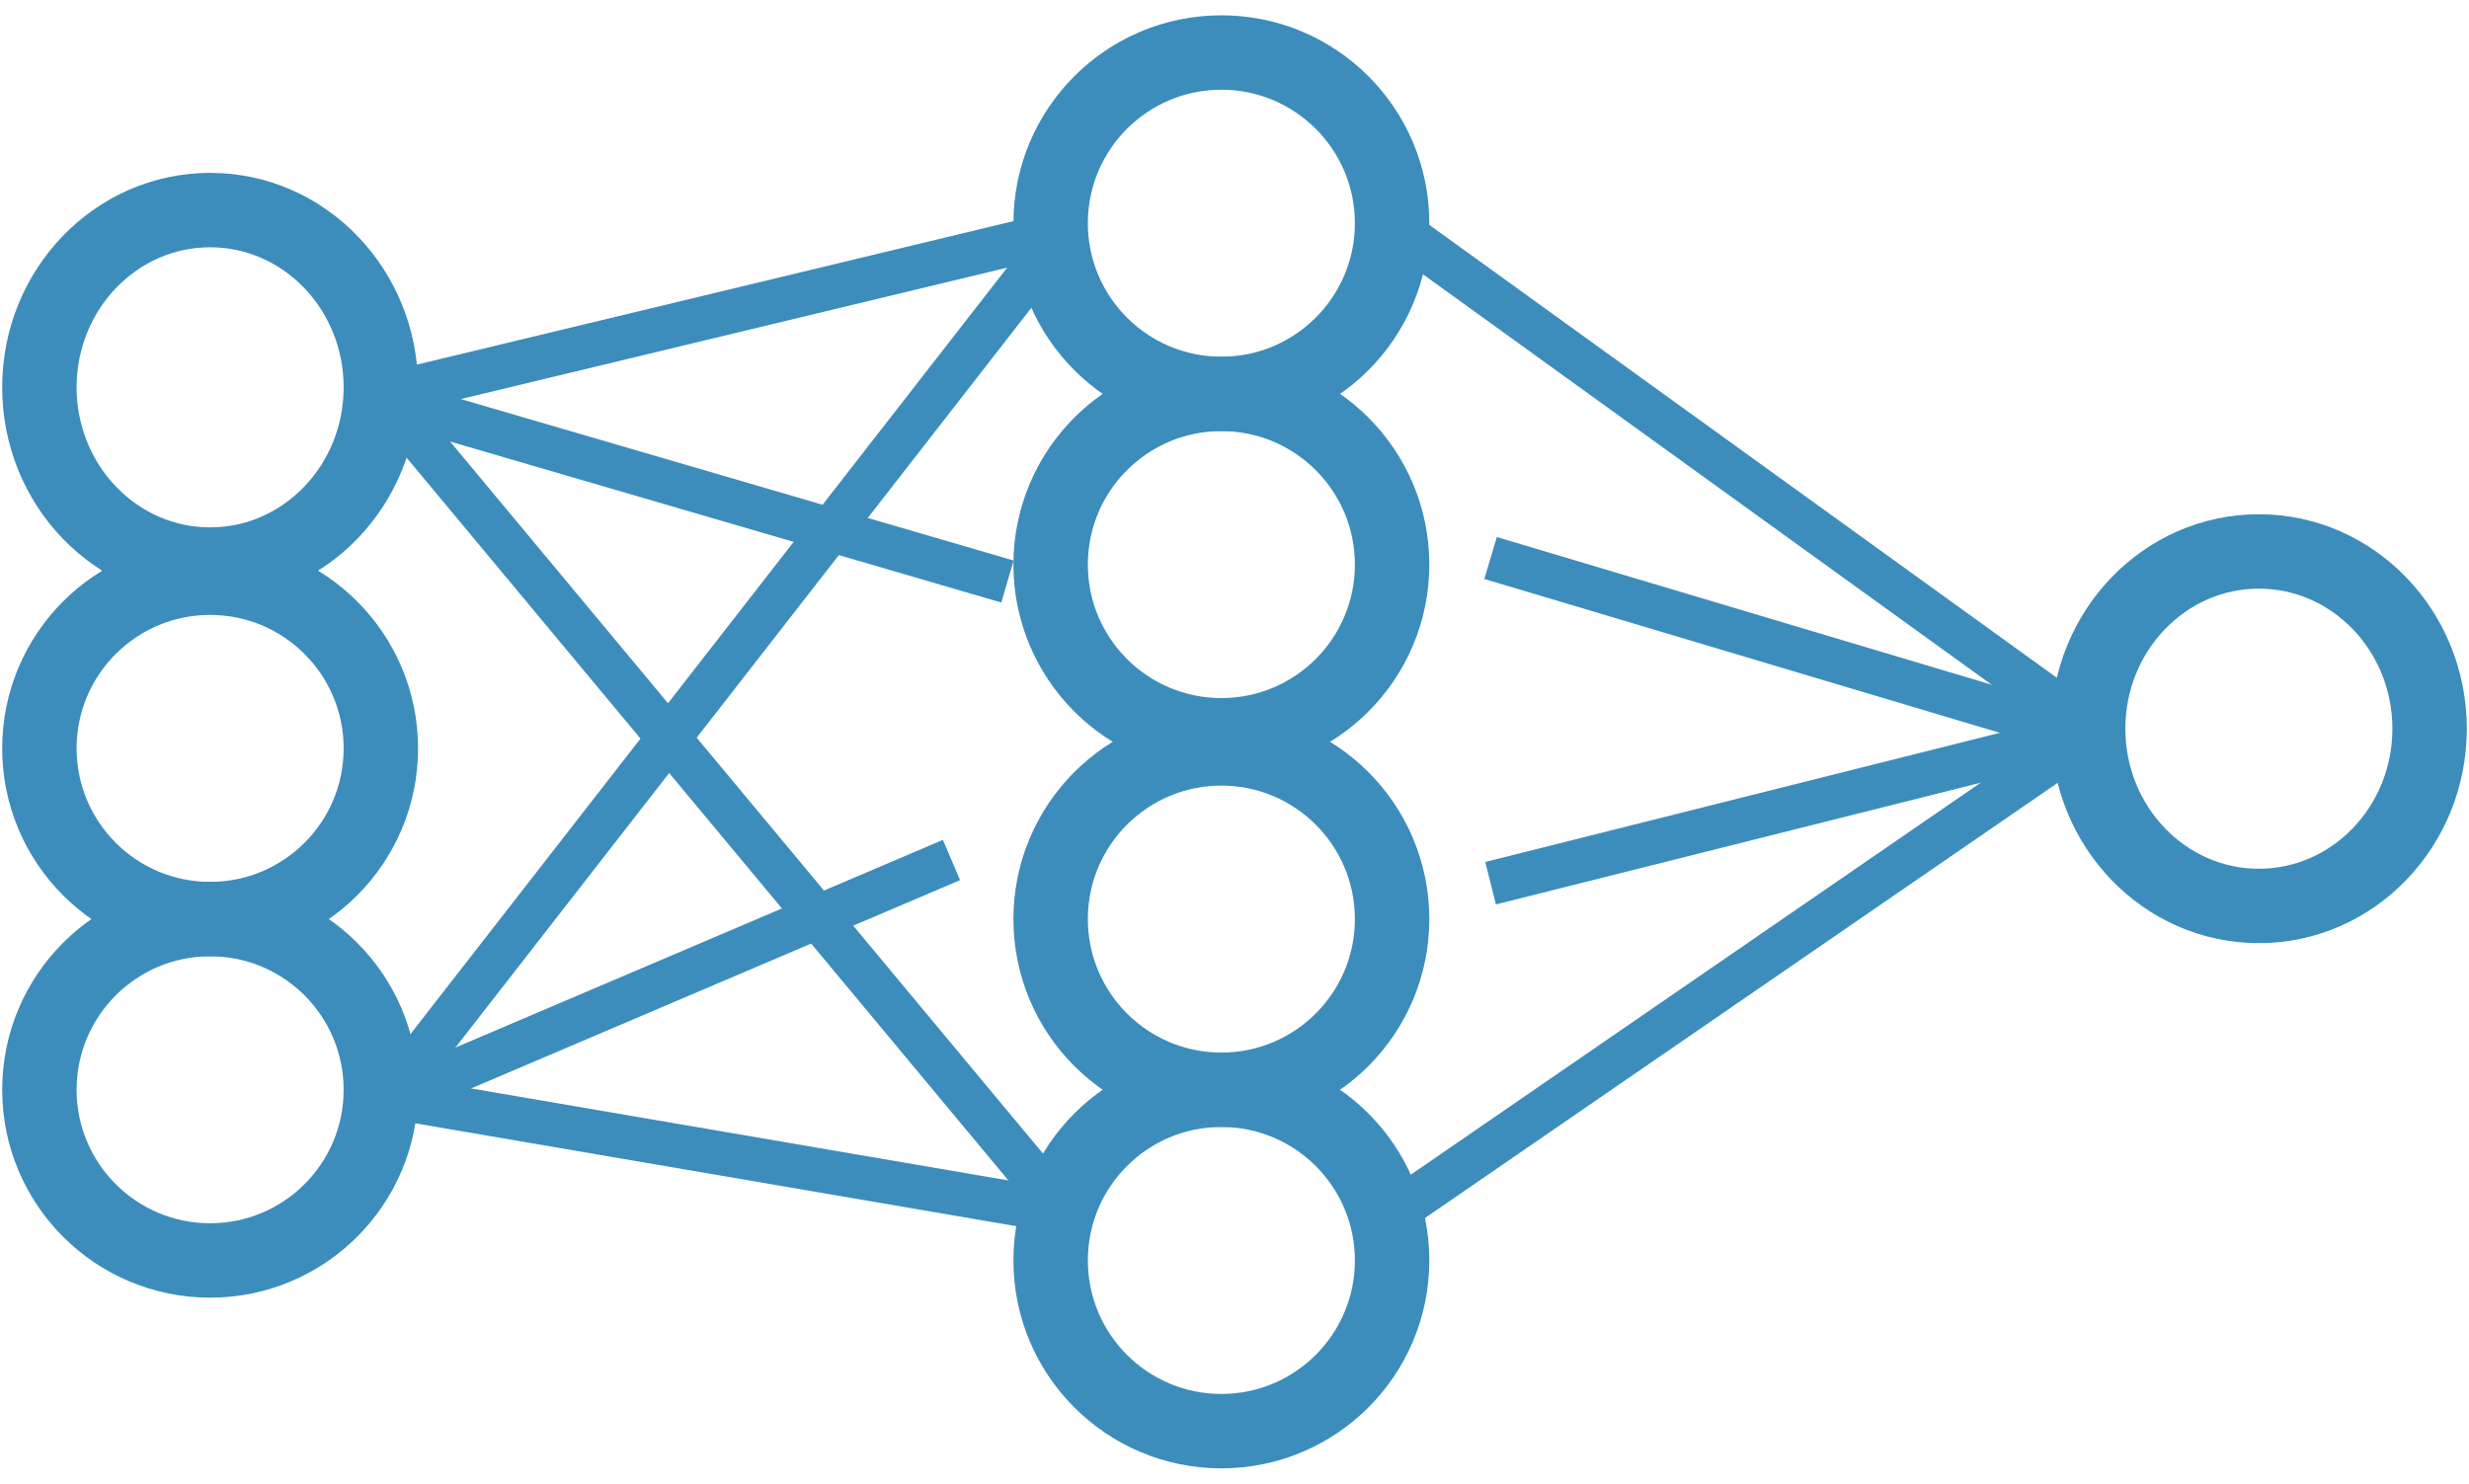
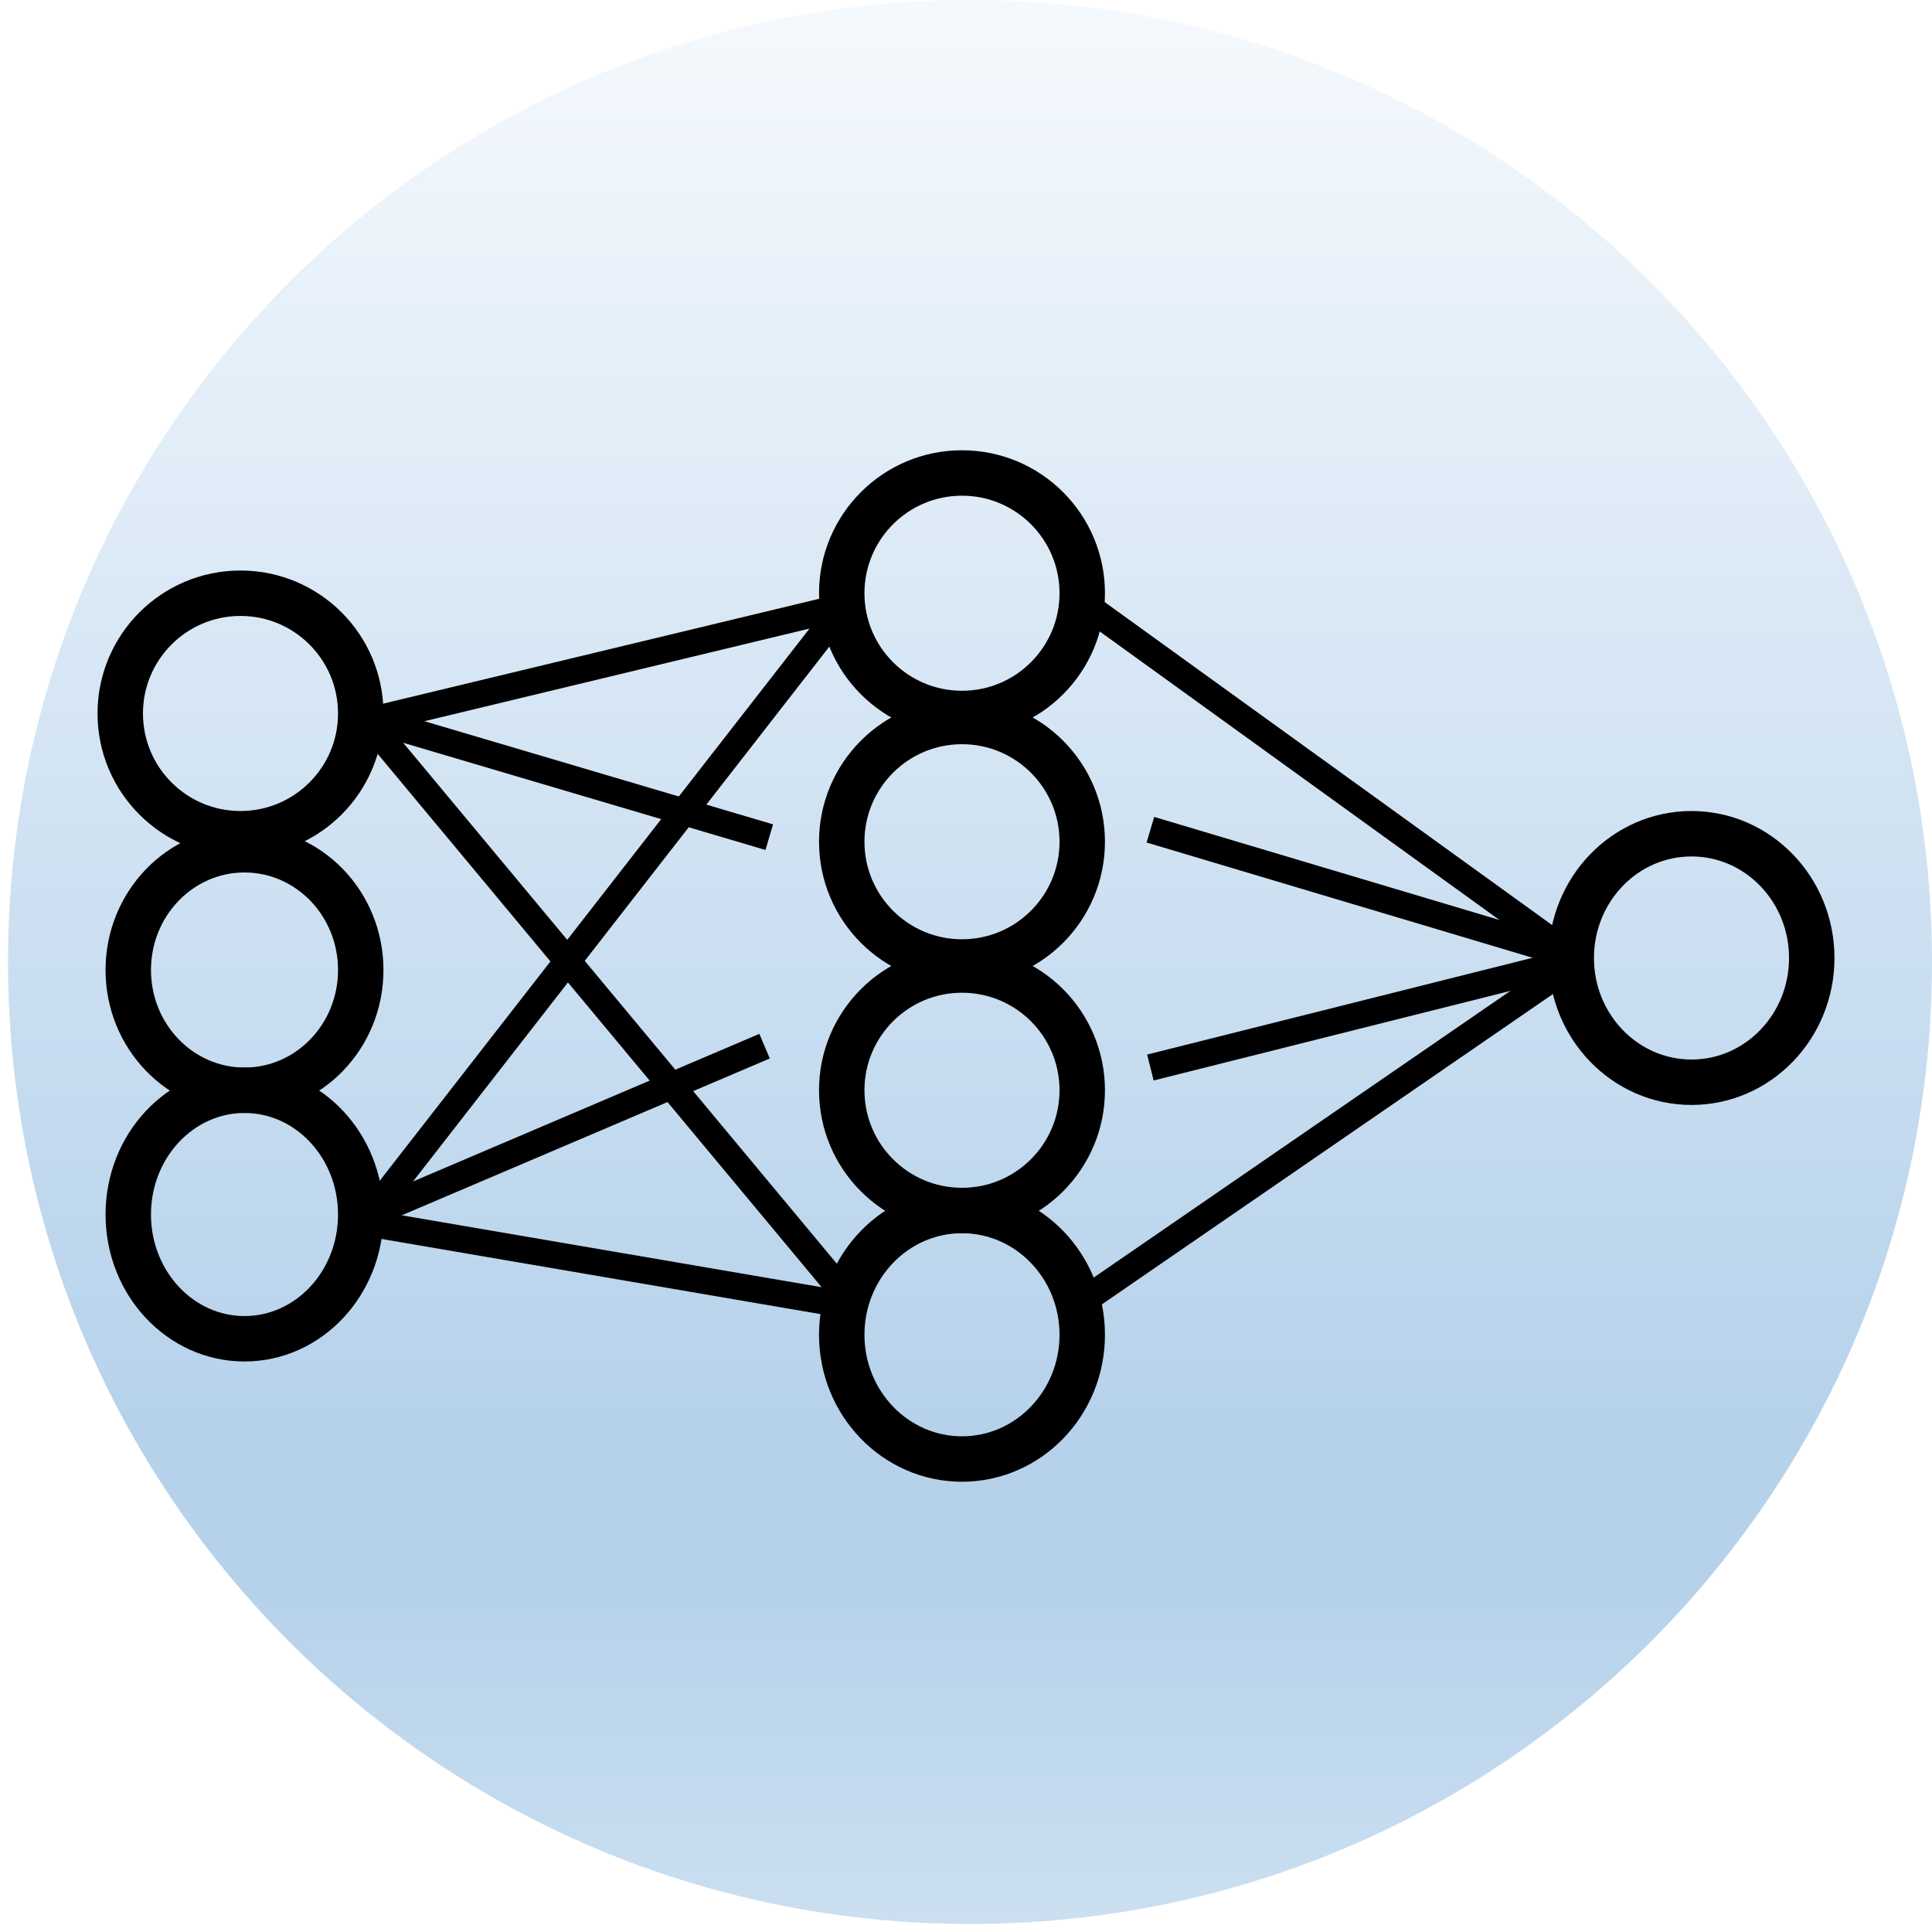
- <svg xmlns="http://www.w3.org/2000/svg" width="188" height="113" overflow="hidden">
+ <svg xmlns="http://www.w3.org/2000/svg" width="241" height="241" overflow="hidden">
  <defs>
    <clipPath id="clip0">
-       <rect x="614" y="581" width="188" height="113" />
+       <rect x="570" y="550" width="241" height="241" />
    </clipPath>
+     <linearGradient x1="691" y1="550" x2="691" y2="790" gradientUnits="userSpaceOnUse" spreadMethod="reflect" id="fill1">
+       <stop offset="0" stop-color="#F5F9FD" />
+       <stop offset="0.74" stop-color="#B6D2EB" />
+       <stop offset="0.83" stop-color="#B6D2EB" />
+       <stop offset="1" stop-color="#CBDFF0" />
+     </linearGradient>
  </defs>
-   <g clip-path="url(#clip0)" transform="translate(-614 -581)">
-     <path d="M0 0 52.052 12.523" stroke="#3C8DBC" stroke-width="3.333" stroke-miterlimit="8" fill="none" fill-rule="evenodd" transform="matrix(1 0 0 -1 643.5 611.023)" />
-     <path d="M643.5 664.5 695.047 673.327" stroke="#3C8DBC" stroke-width="3.333" stroke-miterlimit="8" fill="none" fill-rule="evenodd" />
-     <path d="M0 0 51.547 66.226" stroke="#3C8DBC" stroke-width="3.333" stroke-miterlimit="8" fill="none" fill-rule="evenodd" transform="matrix(1 0 0 -1 643.5 664.726)" />
-     <path d="M643.5 611.5 695.552 674.03" stroke="#3C8DBC" stroke-width="3.333" stroke-miterlimit="8" fill="none" fill-rule="evenodd" />
-     <path d="M643.5 611.5 690.713 625.292" stroke="#3C8DBC" stroke-width="3.333" stroke-miterlimit="8" fill="none" fill-rule="evenodd" />
-     <path d="M0 0 42.95 18.303" stroke="#3C8DBC" stroke-width="3.333" stroke-miterlimit="8" fill="none" fill-rule="evenodd" transform="matrix(1 0 0 -1 643.5 664.803)" />
-     <path d="M773.734 636.928 720.5 598.5" stroke="#3C8DBC" stroke-width="3.333" stroke-miterlimit="8" fill="none" fill-rule="evenodd" />
-     <path d="M0 0 53.234 36.625" stroke="#3C8DBC" stroke-width="3.333" stroke-miterlimit="8" fill="none" fill-rule="evenodd" transform="matrix(-1 0 0 1 773.734 636.5)" />
-     <path d="M727.5 623.5 773.894 637.351" stroke="#3C8DBC" stroke-width="3.333" stroke-miterlimit="8" fill="none" fill-rule="evenodd" />
-     <path d="M0 0 46.862 11.767" stroke="#3C8DBC" stroke-width="3.333" stroke-miterlimit="8" fill="none" fill-rule="evenodd" transform="matrix(1 0 0 -1 727.5 648.267)" />
-     <path d="M694 598C694 590.82 699.82 585 707 585 714.18 585 720 590.82 720 598 720 605.18 714.18 611 707 611 699.82 611 694 605.18 694 598Z" stroke="#3C8DBC" stroke-width="5.667" stroke-miterlimit="8" fill="none" fill-rule="evenodd" />
-     <path d="M694 624C694 616.82 699.82 611 707 611 714.18 611 720 616.82 720 624 720 631.18 714.18 637 707 637 699.82 637 694 631.18 694 624Z" stroke="#3C8DBC" stroke-width="5.667" stroke-miterlimit="8" fill="none" fill-rule="evenodd" />
-     <path d="M694 651C694 643.82 699.82 638 707 638 714.18 638 720 643.82 720 651 720 658.18 714.18 664 707 664 699.82 664 694 658.18 694 651Z" stroke="#3C8DBC" stroke-width="5.667" stroke-miterlimit="8" fill="none" fill-rule="evenodd" />
-     <path d="M694 677C694 669.82 699.82 664 707 664 714.18 664 720 669.82 720 677 720 684.18 714.18 690 707 690 699.82 690 694 684.18 694 677Z" stroke="#3C8DBC" stroke-width="5.667" stroke-miterlimit="8" fill="none" fill-rule="evenodd" />
-     <path d="M773 636.5C773 629.044 778.82 623 786 623 793.18 623 799 629.044 799 636.5 799 643.956 793.18 650 786 650 778.82 650 773 643.956 773 636.5Z" stroke="#3C8DBC" stroke-width="5.667" stroke-miterlimit="8" fill="none" fill-rule="evenodd" />
-     <path d="M617 610.5C617 603.044 622.82 597 630 597 637.18 597 643 603.044 643 610.5 643 617.956 637.18 624 630 624 622.82 624 617 617.956 617 610.5Z" stroke="#3C8DBC" stroke-width="5.667" stroke-miterlimit="8" fill="none" fill-rule="evenodd" />
-     <path d="M617 638C617 630.82 622.82 625 630 625 637.18 625 643 630.82 643 638 643 645.18 637.18 651 630 651 622.82 651 617 645.18 617 638Z" stroke="#3C8DBC" stroke-width="5.667" stroke-miterlimit="8" fill="none" fill-rule="evenodd" />
-     <path d="M617 664C617 656.82 622.82 651 630 651 637.18 651 643 656.82 643 664 643 671.18 637.18 677 630 677 622.82 677 617 671.18 617 664Z" stroke="#3C8DBC" stroke-width="5.667" stroke-miterlimit="8" fill="none" fill-rule="evenodd" />
+   <g clip-path="url(#clip0)" transform="translate(-570 -550)">
+     <path d="M571 670C571 603.726 624.726 550 691 550 757.274 550 811 603.726 811 670 811 736.274 757.274 790 691 790 624.726 790 571 736.274 571 670Z" fill="url(#fill1)" fill-rule="evenodd" />
+     <path d="M0 0 60.442 14.541" stroke="#000000" stroke-width="3.333" stroke-miterlimit="8" fill="none" fill-rule="evenodd" transform="matrix(1 0 0 -1 615.5 640.041)" />
+     <path d="M615.5 702.5 675.355 712.749" stroke="#000000" stroke-width="3.333" stroke-miterlimit="8" fill="none" fill-rule="evenodd" />
+     <path d="M0 0 59.855 76.9" stroke="#000000" stroke-width="3.333" stroke-miterlimit="8" fill="none" fill-rule="evenodd" transform="matrix(1 0 0 -1 615.5 702.4)" />
+     <path d="M615.5 639.5 675.942 712.108" stroke="#000000" stroke-width="3.333" stroke-miterlimit="8" fill="none" fill-rule="evenodd" />
+     <path d="M615.5 639.5 665.958 654.43" stroke="#000000" stroke-width="3.333" stroke-miterlimit="8" fill="none" fill-rule="evenodd" />
+     <path d="M0 0 49.873 21.253" stroke="#000000" stroke-width="3.333" stroke-miterlimit="8" fill="none" fill-rule="evenodd" transform="matrix(1 0 0 -1 615.5 701.753)" />
+     <path d="M767.315 670.121 705.5 625.5" stroke="#000000" stroke-width="3.333" stroke-miterlimit="8" fill="none" fill-rule="evenodd" />
+     <path d="M0 0 61.815 42.528" stroke="#000000" stroke-width="3.333" stroke-miterlimit="8" fill="none" fill-rule="evenodd" transform="matrix(-1 0 0 1 767.315 669.5)" />
+     <path d="M713.5 653.5 767.372 669.583" stroke="#000000" stroke-width="3.333" stroke-miterlimit="8" fill="none" fill-rule="evenodd" />
+     <path d="M0 0 54.415 13.663" stroke="#000000" stroke-width="3.333" stroke-miterlimit="8" fill="none" fill-rule="evenodd" transform="matrix(1 0 0 -1 713.5 683.163)" />
+     <path d="M675 624C675 615.716 681.716 609 690 609 698.284 609 705 615.716 705 624 705 632.284 698.284 639 690 639 681.716 639 675 632.284 675 624Z" stroke="#000000" stroke-width="5.667" stroke-miterlimit="8" fill="none" fill-rule="evenodd" />
+     <path d="M675 655C675 646.716 681.716 640 690 640 698.284 640 705 646.716 705 655 705 663.284 698.284 670 690 670 681.716 670 675 663.284 675 655Z" stroke="#000000" stroke-width="5.667" stroke-miterlimit="8" fill="none" fill-rule="evenodd" />
+     <path d="M675 686C675 677.716 681.716 671 690 671 698.284 671 705 677.716 705 686 705 694.284 698.284 701 690 701 681.716 701 675 694.284 675 686Z" stroke="#000000" stroke-width="5.667" stroke-miterlimit="8" fill="none" fill-rule="evenodd" />
+     <path d="M675 716.5C675 707.94 681.716 701 690 701 698.284 701 705 707.94 705 716.5 705 725.06 698.284 732 690 732 681.716 732 675 725.06 675 716.5Z" stroke="#000000" stroke-width="5.667" stroke-miterlimit="8" fill="none" fill-rule="evenodd" />
+     <path d="M766 669.5C766 660.94 772.716 654 781 654 789.284 654 796 660.94 796 669.5 796 678.06 789.284 685 781 685 772.716 685 766 678.06 766 669.5Z" stroke="#000000" stroke-width="5.667" stroke-miterlimit="8" fill="none" fill-rule="evenodd" />
+     <path d="M585 639C585 630.716 591.716 624 600 624 608.284 624 615 630.716 615 639 615 647.284 608.284 654 600 654 591.716 654 585 647.284 585 639Z" stroke="#000000" stroke-width="5.667" stroke-miterlimit="8" fill="none" fill-rule="evenodd" />
+     <path d="M586 671C586 662.716 592.492 656 600.5 656 608.508 656 615 662.716 615 671 615 679.284 608.508 686 600.5 686 592.492 686 586 679.284 586 671Z" stroke="#000000" stroke-width="5.667" stroke-miterlimit="8" fill="none" fill-rule="evenodd" />
+     <path d="M586 701.5C586 692.94 592.492 686 600.5 686 608.508 686 615 692.94 615 701.5 615 710.06 608.508 717 600.5 717 592.492 717 586 710.06 586 701.5Z" stroke="#000000" stroke-width="5.667" stroke-miterlimit="8" fill="none" fill-rule="evenodd" />
  </g>
</svg>
